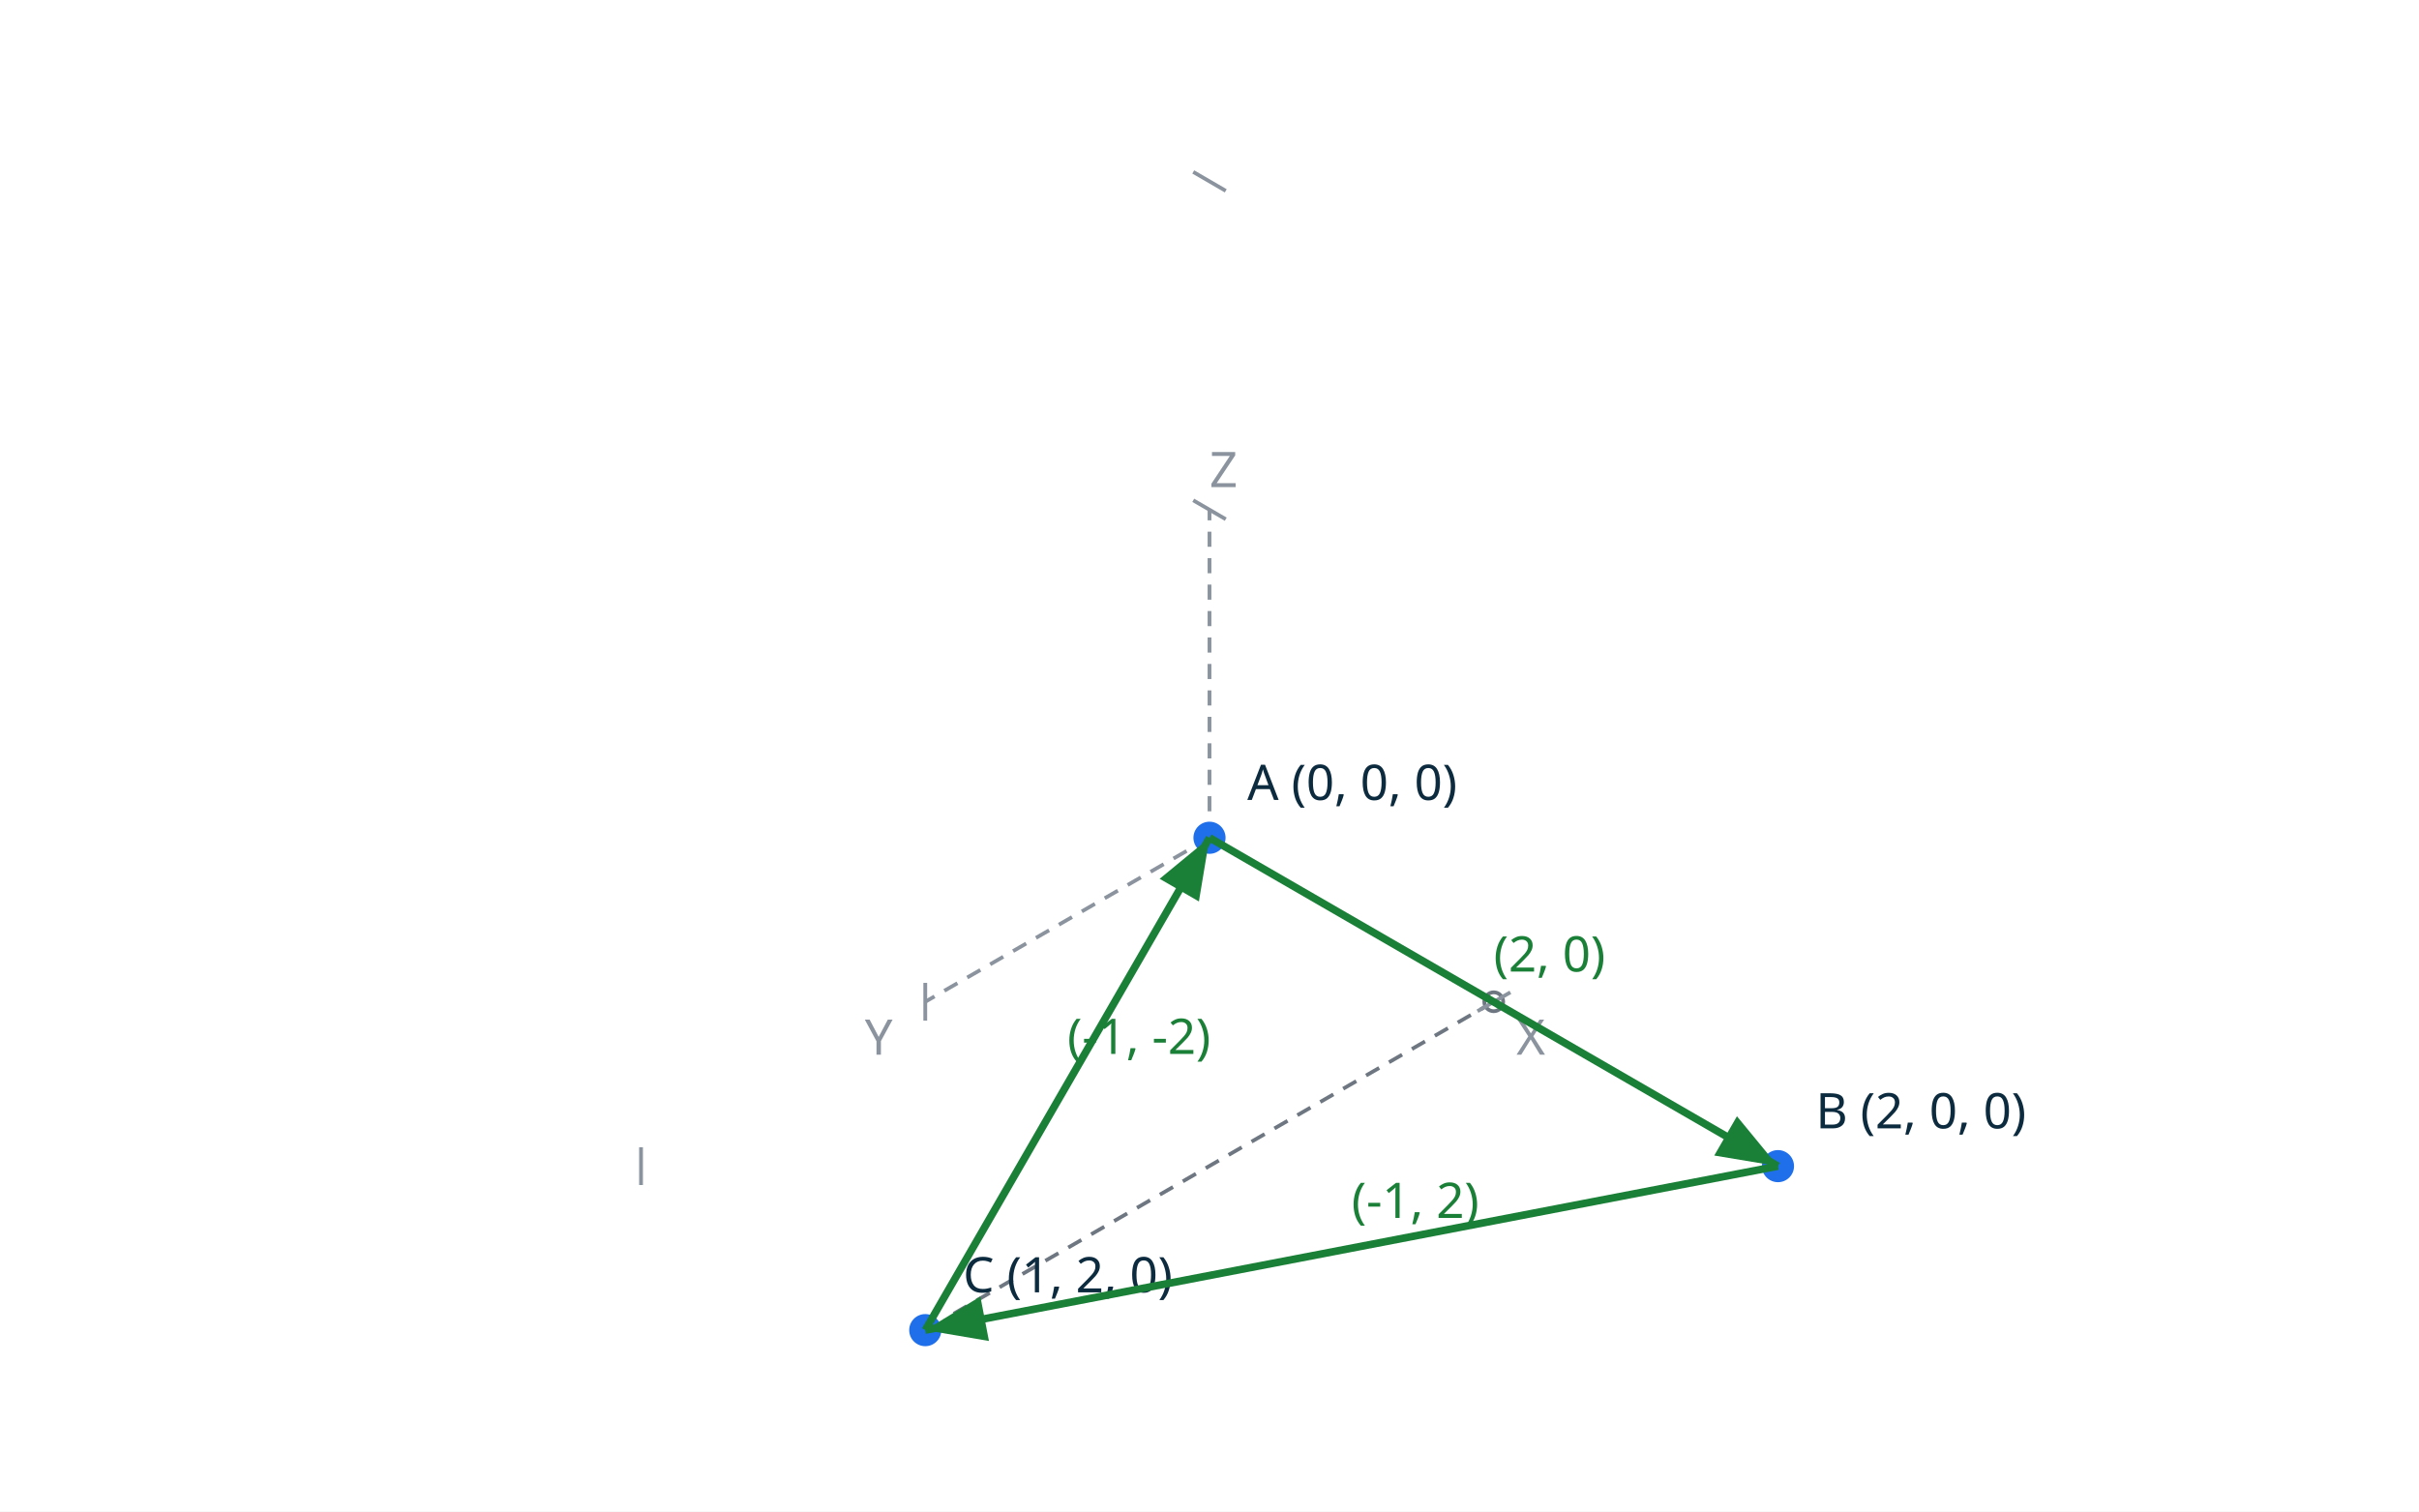
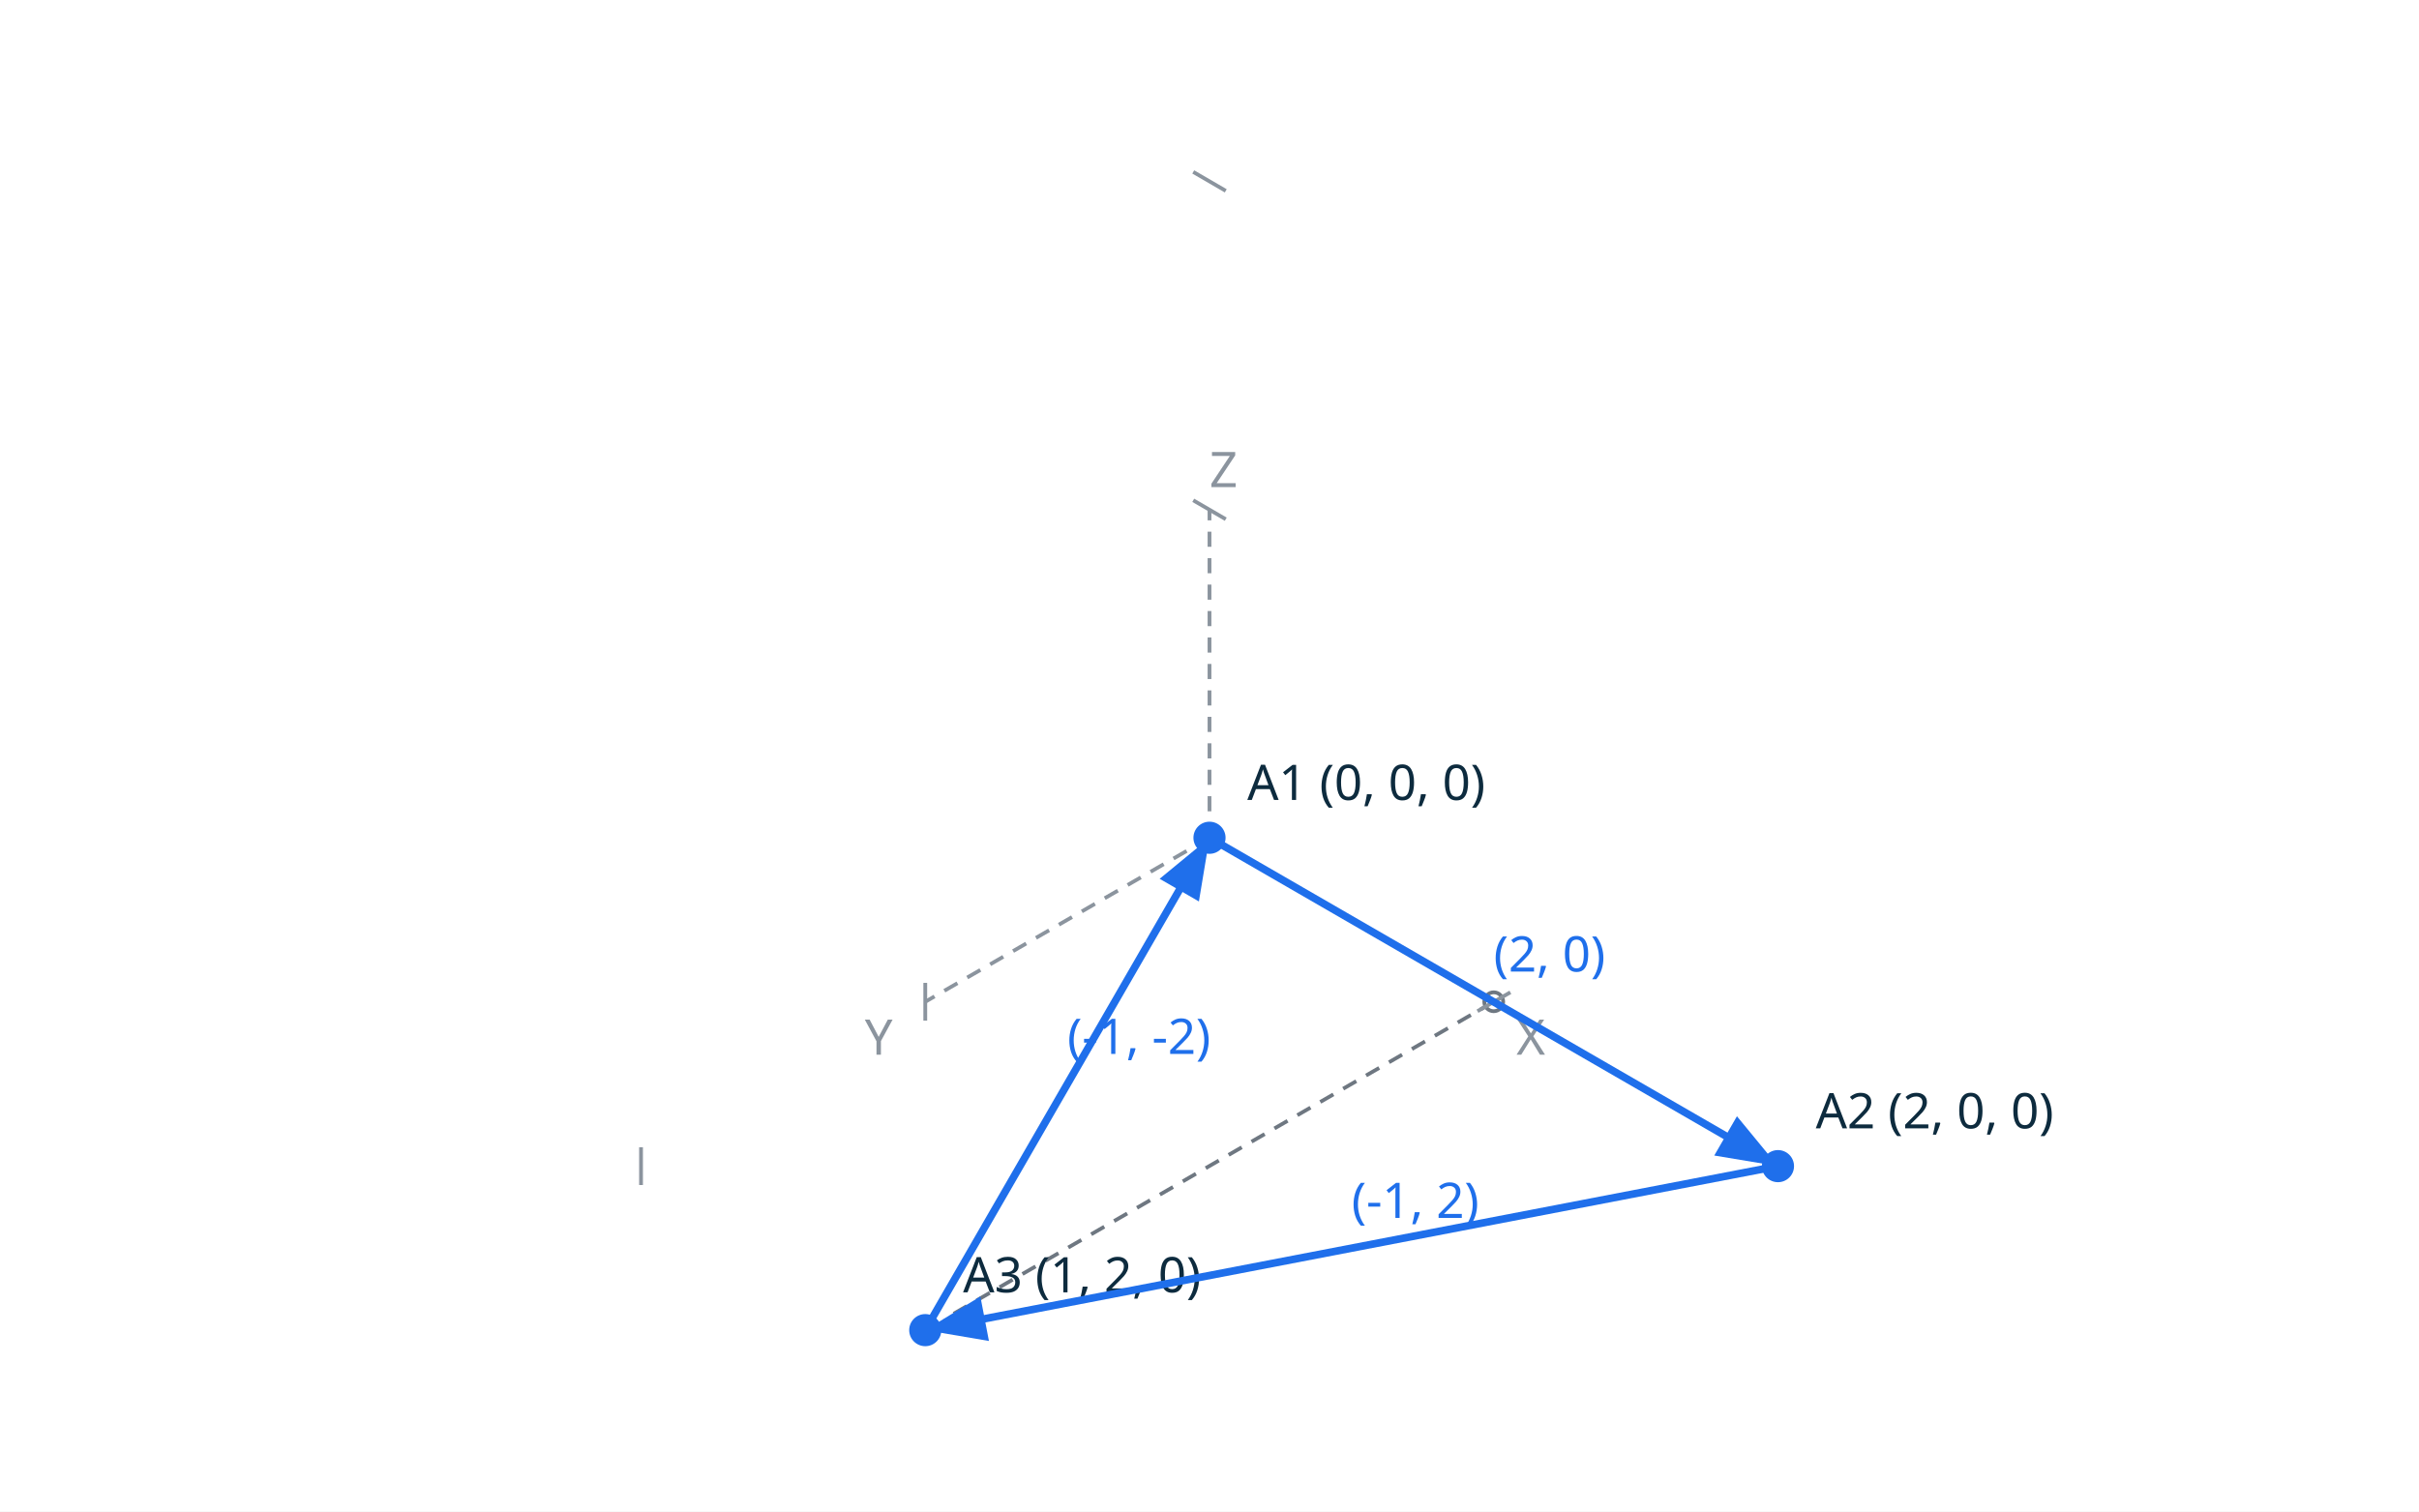
<svg xmlns="http://www.w3.org/2000/svg" viewBox="0 0 640 400" width="640" height="400">
  <rect width="640" height="400" fill="#ffffff" />
  <circle cx="320.0" cy="221.7" r="2.5" fill="#ffffff" stroke="#6e7781" stroke-width="1.0" />
  <circle cx="320.0" cy="221.7" r="2.5" fill="#ffffff" stroke="#6e7781" stroke-width="1.0" />
  <line x1="320.0" y1="221.7" x2="470.4" y2="308.6" stroke="#6e7781" stroke-width="1.0" stroke-dasharray="4 3" />
  <circle cx="470.4" cy="308.6" r="2.5" fill="#ffffff" stroke="#6e7781" stroke-width="1.0" />
  <circle cx="470.4" cy="308.6" r="2.5" fill="#ffffff" stroke="#6e7781" stroke-width="1.0" />
  <line x1="320.0" y1="221.7" x2="395.2" y2="265.1" stroke="#6e7781" stroke-width="1.0" stroke-dasharray="4 3" />
  <line x1="395.2" y1="265.1" x2="244.8" y2="352.0" stroke="#6e7781" stroke-width="1.0" stroke-dasharray="4 3" />
  <circle cx="395.2" cy="265.1" r="2.5" fill="#ffffff" stroke="#6e7781" stroke-width="1.0" />
  <circle cx="244.8" cy="352.0" r="2.5" fill="#ffffff" stroke="#6e7781" stroke-width="1.0" />
  <line x1="320.0" y1="221.7" x2="395.2" y2="265.1" stroke="#8b949e" stroke-width="1.0" stroke-dasharray="4 3" />
  <text x="401.2" y="279.1" fill="#8b949e" font-family="sans-serif" font-size="13">X</text>
  <line x1="320.0" y1="221.7" x2="244.8" y2="265.1" stroke="#8b949e" stroke-width="1.0" stroke-dasharray="4 3" />
  <text x="228.8" y="279.1" fill="#8b949e" font-family="sans-serif" font-size="13">Y</text>
  <line x1="320.0" y1="221.7" x2="320.0" y2="134.9" stroke="#8b949e" stroke-width="1.0" stroke-dasharray="4 3" />
  <text x="320.0" y="128.9" fill="#8b949e" font-family="sans-serif" font-size="13">Z</text>
  <circle cx="320.0" cy="221.7" r="2.5" fill="#8b949e" />
  <line x1="399.6" y1="262.6" x2="390.9" y2="267.6" stroke="#8b949e" stroke-width="1.0" />
  <line x1="474.8" y1="306.1" x2="466.1" y2="311.1" stroke="#8b949e" stroke-width="1.0" />
  <line x1="244.8" y1="270.1" x2="244.8" y2="260.1" stroke="#8b949e" stroke-width="1.0" />
  <line x1="169.6" y1="313.6" x2="169.6" y2="303.6" stroke="#8b949e" stroke-width="1.0" />
  <line x1="315.7" y1="132.4" x2="324.3" y2="137.4" stroke="#8b949e" stroke-width="1.0" />
  <line x1="315.7" y1="45.5" x2="324.3" y2="50.5" stroke="#8b949e" stroke-width="1.0" />
  <circle cx="320.0" cy="221.7" r="5.0" fill="#1f6feb" stroke="#ffffff" stroke-width="1.5" />
-   <text x="330.0" y="211.7" fill="#0d2b3e" font-family="sans-serif" font-size="13">A (0, 0, 0)</text>
+   <text x="330.0" y="211.7" fill="#0d2b3e" font-family="sans-serif" font-size="13">A1 (0, 0, 0)</text>
  <circle cx="470.4" cy="308.6" r="5.0" fill="#1f6feb" stroke="#ffffff" stroke-width="1.5" />
-   <text x="480.4" y="298.6" fill="#0d2b3e" font-family="sans-serif" font-size="13">B (2, 0, 0)</text>
+   <text x="480.4" y="298.6" fill="#0d2b3e" font-family="sans-serif" font-size="13">A2 (2, 0, 0)</text>
  <circle cx="244.8" cy="352.0" r="5.0" fill="#1f6feb" stroke="#ffffff" stroke-width="1.5" />
-   <text x="254.8" y="342.0" fill="#0d2b3e" font-family="sans-serif" font-size="13">C (1, 2, 0)</text>
+   <text x="254.8" y="342.0" fill="#0d2b3e" font-family="sans-serif" font-size="13">A3 (1, 2, 0)</text>
  <defs>
    <marker id="arrow" markerWidth="10" markerHeight="10" refX="8" refY="3" orient="auto">
      <path d="M0,0 L8,3 L0,6 z" fill="#1a7f37" />
    </marker>
+     <marker id="arrow1" markerWidth="10" markerHeight="10" refX="8" refY="3" orient="auto">
+       <path d="M0,0 L8,3 L0,6 z" fill="#1f6feb" />
+     </marker>
  </defs>
-   <line x1="320.0" y1="221.7" x2="470.4" y2="308.6" stroke="#1a7f37" stroke-width="2.0" marker-end="url(#arrow)" />
-   <text x="395.2" y="257.1" fill="#1a7f37" font-family="sans-serif" font-size="13">(2, 0)</text>
-   <line x1="470.4" y1="308.6" x2="244.8" y2="352.0" stroke="#1a7f37" stroke-width="2.0" marker-end="url(#arrow)" />
-   <text x="357.6" y="322.3" fill="#1a7f37" font-family="sans-serif" font-size="13">(-1, 2)</text>
-   <line x1="244.8" y1="352.0" x2="320.0" y2="221.7" stroke="#1a7f37" stroke-width="2.0" marker-end="url(#arrow)" />
-   <text x="282.4" y="278.9" fill="#1a7f37" font-family="sans-serif" font-size="13">(-1, -2)</text>
+   <line x1="320.0" y1="221.7" x2="470.4" y2="308.6" stroke="#1f6feb" stroke-width="2.0" marker-end="url(#arrow1)" />
+   <text x="395.2" y="257.1" fill="#1f6feb" font-family="sans-serif" font-size="13">(2, 0)</text>
+   <line x1="470.4" y1="308.6" x2="244.8" y2="352.0" stroke="#1f6feb" stroke-width="2.0" marker-end="url(#arrow1)" />
+   <text x="357.6" y="322.3" fill="#1f6feb" font-family="sans-serif" font-size="13">(-1, 2)</text>
+   <line x1="244.8" y1="352.0" x2="320.0" y2="221.7" stroke="#1f6feb" stroke-width="2.0" marker-end="url(#arrow1)" />
+   <text x="282.4" y="278.9" fill="#1f6feb" font-family="sans-serif" font-size="13">(-1, -2)</text>
</svg>
